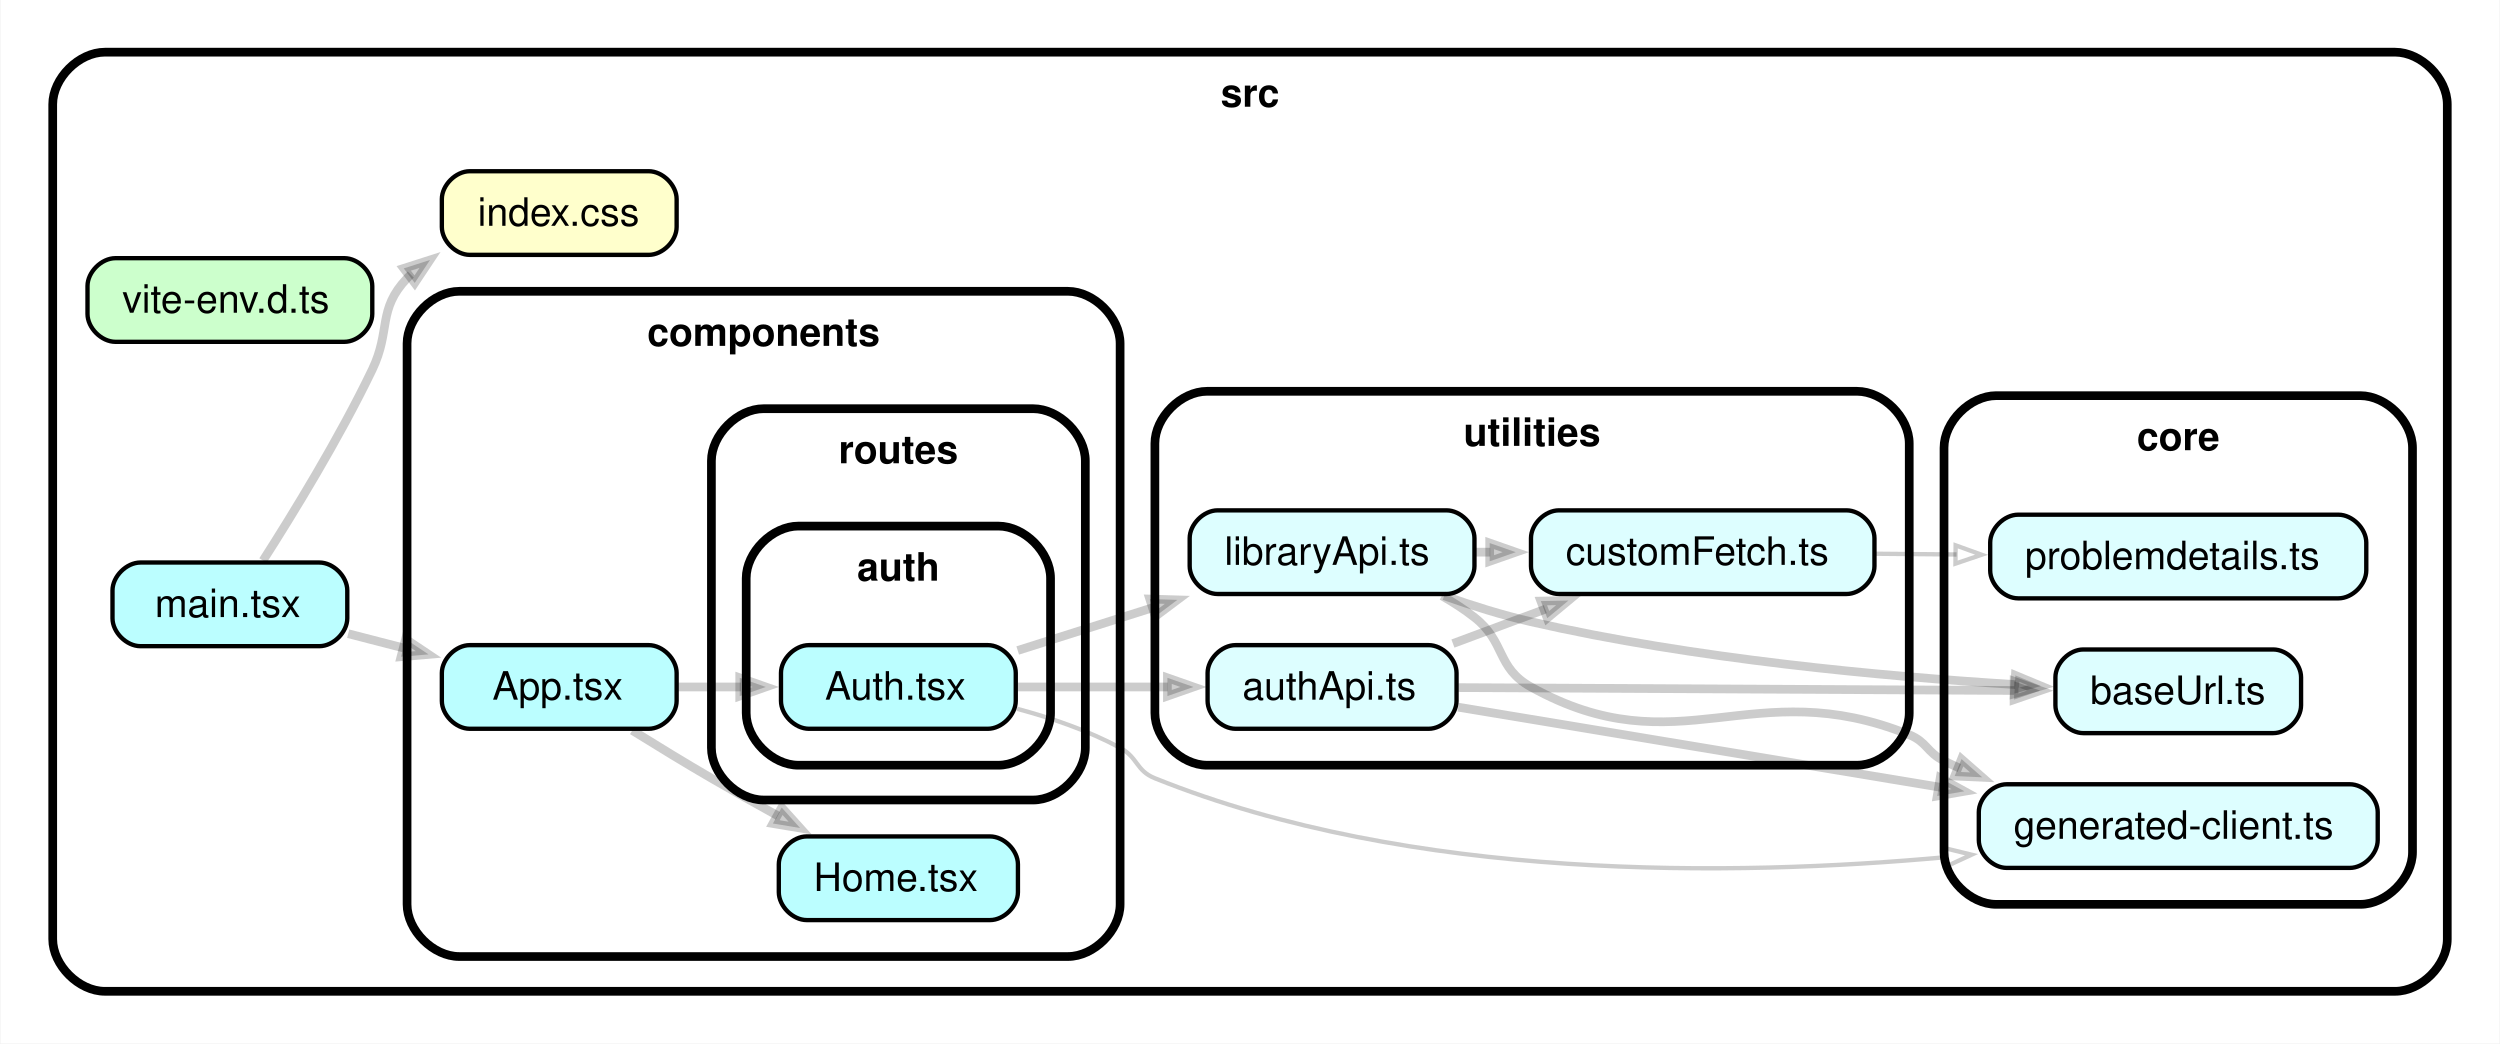
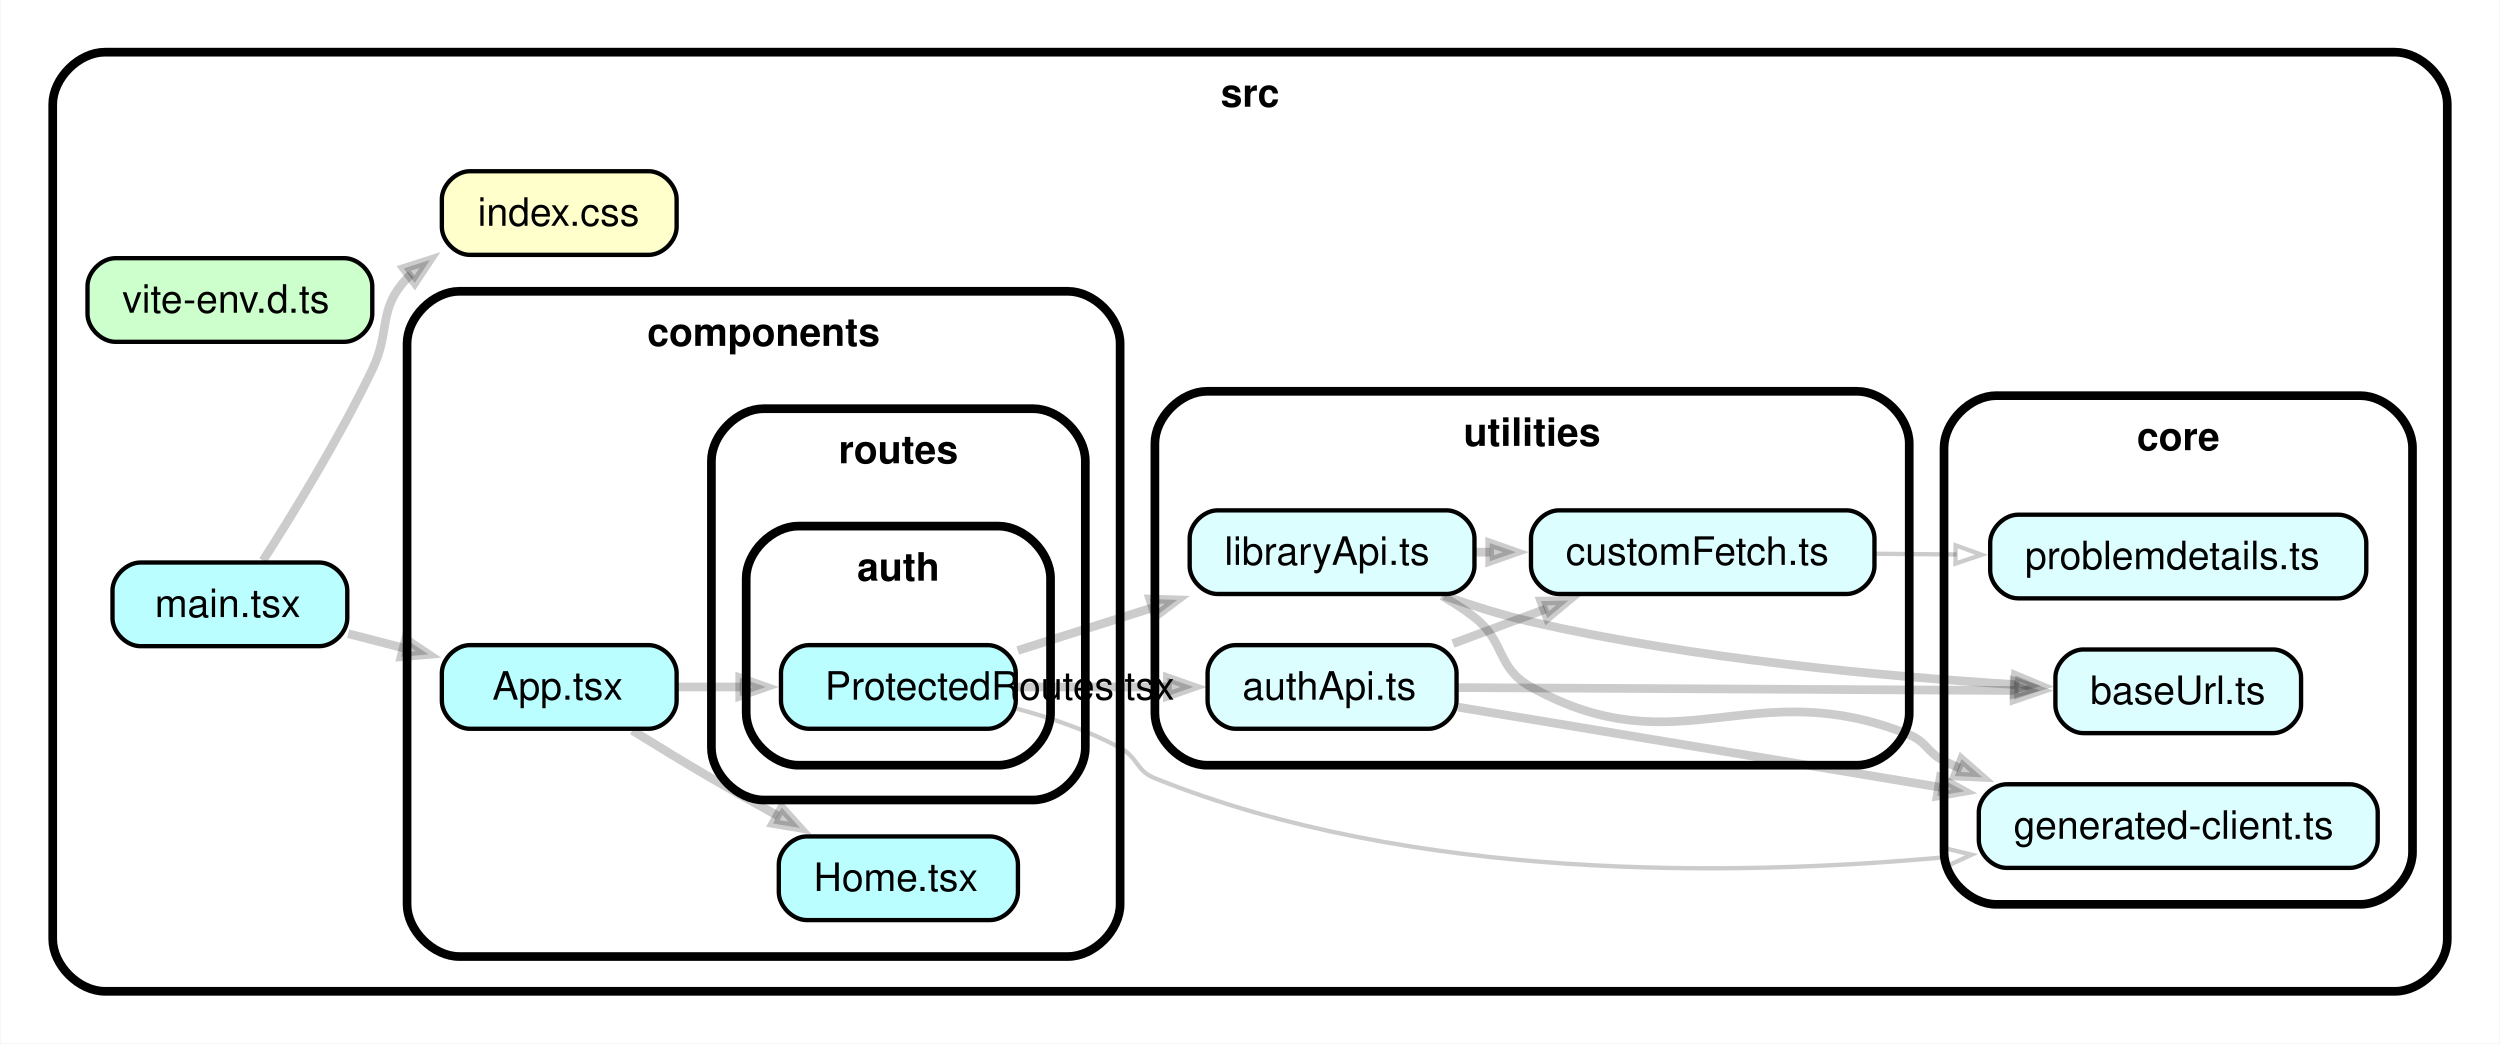
<svg xmlns="http://www.w3.org/2000/svg" xmlns:xlink="http://www.w3.org/1999/xlink" width="575pt" height="240pt" viewBox="0.00 0.00 574.75 240.00">
  <g id="graph0" class="graph" transform="scale(1 1) rotate(0) translate(4 236)">
    <polygon fill="white" stroke="none" points="-4,4 -4,-236 570.75,-236 570.75,4 -4,4" />
    <g id="clust1" class="cluster">
      <path fill="#ffffff" stroke="black" stroke-width="2" d="M20,-8C20,-8 546.75,-8 546.75,-8 552.75,-8 558.75,-14 558.75,-20 558.75,-20 558.75,-212 558.75,-212 558.75,-218 552.75,-224 546.75,-224 546.75,-224 20,-224 20,-224 14,-224 8,-218 8,-212 8,-212 8,-20 8,-20 8,-14 14,-8 20,-8" />
      <text text-anchor="middle" x="283.38" y="-211.45" font-family="Helvetica,sans-Serif" font-weight="bold" font-size="9.00">src</text>
    </g>
    <g id="clust2" class="cluster">
      <path fill="#ffffff" stroke="black" stroke-width="2" d="M101.5,-16C101.5,-16 241.5,-16 241.5,-16 247.5,-16 253.5,-22 253.5,-28 253.5,-28 253.5,-157 253.5,-157 253.5,-163 247.5,-169 241.5,-169 241.5,-169 101.5,-169 101.5,-169 95.5,-169 89.5,-163 89.5,-157 89.5,-157 89.5,-28 89.5,-28 89.5,-22 95.5,-16 101.5,-16" />
      <text text-anchor="middle" x="171.5" y="-156.45" font-family="Helvetica,sans-Serif" font-weight="bold" font-size="9.00">components</text>
    </g>
    <g id="clust3" class="cluster">
      <path fill="#ffffff" stroke="black" stroke-width="2" d="M171.5,-52C171.5,-52 233.5,-52 233.5,-52 239.5,-52 245.5,-58 245.5,-64 245.5,-64 245.5,-130 245.5,-130 245.5,-136 239.5,-142 233.5,-142 233.5,-142 171.5,-142 171.5,-142 165.5,-142 159.5,-136 159.5,-130 159.5,-130 159.5,-64 159.5,-64 159.5,-58 165.5,-52 171.5,-52" />
      <text text-anchor="middle" x="202.5" y="-129.45" font-family="Helvetica,sans-Serif" font-weight="bold" font-size="9.00">routes</text>
    </g>
    <g id="clust4" class="cluster">
      <path fill="#ffffff" stroke="black" stroke-width="2" d="M179.5,-60C179.5,-60 225.5,-60 225.5,-60 231.5,-60 237.5,-66 237.5,-72 237.5,-72 237.5,-103 237.5,-103 237.5,-109 231.5,-115 225.5,-115 225.5,-115 179.5,-115 179.5,-115 173.5,-115 167.5,-109 167.5,-103 167.5,-103 167.5,-72 167.5,-72 167.5,-66 173.5,-60 179.5,-60" />
      <text text-anchor="middle" x="202.5" y="-102.45" font-family="Helvetica,sans-Serif" font-weight="bold" font-size="9.00">auth</text>
    </g>
    <g id="clust5" class="cluster">
      <path fill="#ffffff" stroke="black" stroke-width="2" d="M455,-28C455,-28 538.75,-28 538.75,-28 544.75,-28 550.75,-34 550.75,-40 550.75,-40 550.75,-133 550.75,-133 550.75,-139 544.75,-145 538.75,-145 538.75,-145 455,-145 455,-145 449,-145 443,-139 443,-133 443,-133 443,-40 443,-40 443,-34 449,-28 455,-28" />
      <text text-anchor="middle" x="496.88" y="-132.45" font-family="Helvetica,sans-Serif" font-weight="bold" font-size="9.00">core</text>
    </g>
    <g id="clust6" class="cluster">
      <path fill="#ffffff" stroke="black" stroke-width="2" d="M273.5,-60C273.5,-60 423,-60 423,-60 429,-60 435,-66 435,-72 435,-72 435,-134 435,-134 435,-140 429,-146 423,-146 423,-146 273.5,-146 273.5,-146 267.5,-146 261.5,-140 261.5,-134 261.5,-134 261.5,-72 261.5,-72 261.5,-66 267.5,-60 273.5,-60" />
      <text text-anchor="middle" x="348.25" y="-133.45" font-family="Helvetica,sans-Serif" font-weight="bold" font-size="9.00">utilities</text>
    </g>
    <g id="node1" class="node">
      <g id="a_node1">
        <a xlink:href="src/components/App.tsx" xlink:title="App.tsx">
          <path fill="#bbfeff" stroke="black" d="M145.08,-87.62C145.08,-87.62 103.92,-87.62 103.92,-87.62 100.71,-87.62 97.5,-84.42 97.5,-81.21 97.5,-81.21 97.5,-74.79 97.5,-74.79 97.5,-71.58 100.71,-68.38 103.92,-68.38 103.92,-68.38 145.08,-68.38 145.08,-68.38 148.29,-68.38 151.5,-71.58 151.5,-74.79 151.5,-74.79 151.5,-81.21 151.5,-81.21 151.5,-84.42 148.29,-87.62 145.08,-87.62" />
          <text text-anchor="start" x="109.12" y="-75.08" font-family="Helvetica,sans-Serif" font-size="9.00">App.tsx</text>
        </a>
      </g>
    </g>
    <g id="node2" class="node">
      <g id="a_node2">
        <a xlink:href="src/components/Home.tsx" xlink:title="Home.tsx">
          <path fill="#bbfeff" stroke="black" d="M223.58,-43.62C223.58,-43.62 181.42,-43.62 181.42,-43.62 178.21,-43.62 175,-40.42 175,-37.21 175,-37.21 175,-30.79 175,-30.79 175,-27.58 178.21,-24.38 181.42,-24.38 181.42,-24.38 223.58,-24.38 223.58,-24.38 226.79,-24.38 230,-27.58 230,-30.79 230,-30.79 230,-37.21 230,-37.21 230,-40.42 226.79,-43.62 223.58,-43.62" />
          <text text-anchor="start" x="183" y="-31.07" font-family="Helvetica,sans-Serif" font-size="9.00">Home.tsx</text>
        </a>
      </g>
    </g>
    <g id="edge1" class="edge">
      <path fill="none" stroke="#000000" stroke-width="2" stroke-opacity="0.2" d="M141.31,-68C147,-64.46 153.5,-60.49 159.5,-57 164.4,-54.15 169.68,-51.18 174.78,-48.36" />
      <polygon fill="#000000" fill-opacity="0.2" stroke="#000000" stroke-width="2" stroke-opacity="0.2" points="175.66,-50.27 179.91,-45.55 173.64,-46.59 175.66,-50.27" />
    </g>
    <g id="node3" class="node">
      <g id="a_node3">
-         <a xlink:href="src/components/routes/auth/Auth.tsx" xlink:title="Auth.tsx">
+         <a xlink:href="src/components/routes/auth/ProtectedRoutes.tsx" xlink:title="ProtectedRoutes.tsx">
          <path fill="#bbfeff" stroke="black" d="M223.08,-87.62C223.08,-87.62 181.92,-87.62 181.92,-87.62 178.71,-87.62 175.5,-84.42 175.5,-81.21 175.5,-81.21 175.5,-74.79 175.5,-74.79 175.5,-71.58 178.71,-68.38 181.92,-68.38 181.92,-68.38 223.08,-68.38 223.08,-68.38 226.29,-68.38 229.5,-71.58 229.5,-74.79 229.5,-74.79 229.5,-81.21 229.5,-81.21 229.5,-84.42 226.29,-87.62 223.08,-87.62" />
-           <text text-anchor="start" x="185.62" y="-75.08" font-family="Helvetica,sans-Serif" font-size="9.00">Auth.tsx</text>
+           <text text-anchor="start" x="185.62" y="-75.08" font-family="Helvetica,sans-Serif" font-size="9.00">ProtectedRoutes.tsx</text>
        </a>
      </g>
    </g>
    <g id="edge2" class="edge">
      <path fill="none" stroke="#000000" stroke-width="2" stroke-opacity="0.2" d="M151.65,-78C156.38,-78 161.37,-78 166.3,-78" />
      <polygon fill="#000000" fill-opacity="0.2" stroke="#000000" stroke-width="2" stroke-opacity="0.2" points="166.01,-80.1 172.01,-78 166.01,-75.9 166.01,-80.1" />
    </g>
    <g id="node4" class="node">
      <g id="a_node4">
        <a xlink:href="src/core/generated-client.ts" xlink:title="generated-client.ts">
          <path fill="#ddfeff" stroke="black" d="M536.33,-55.62C536.33,-55.62 457.42,-55.62 457.42,-55.62 454.21,-55.62 451,-52.42 451,-49.21 451,-49.21 451,-42.79 451,-42.79 451,-39.58 454.21,-36.38 457.42,-36.38 457.42,-36.38 536.33,-36.38 536.33,-36.38 539.54,-36.38 542.75,-39.58 542.75,-42.79 542.75,-42.79 542.75,-49.21 542.75,-49.21 542.75,-52.42 539.54,-55.62 536.33,-55.62" />
          <text text-anchor="start" x="459" y="-43.08" font-family="Helvetica,sans-Serif" font-size="9.00">generated-client.ts</text>
        </a>
      </g>
    </g>
    <g id="edge3" class="edge">
      <path fill="none" stroke="#000000" stroke-opacity="0.2" d="M229.79,-72.98C237.7,-70.86 246.21,-67.95 253.5,-64 257.66,-61.75 257.12,-58.76 261.5,-57 320.44,-33.26 394.58,-34.37 443.5,-38.86" />
      <polygon fill="none" stroke="#000000" stroke-opacity="0.2" points="443.15,-40.93 449.33,-39.42 443.56,-36.75 443.15,-40.93" />
    </g>
    <g id="node5" class="node">
      <g id="a_node5">
        <a xlink:href="src/utilities/authApi.ts" xlink:title="authApi.ts">
          <path fill="#ddfeff" stroke="black" d="M324.46,-87.62C324.46,-87.62 280.04,-87.62 280.04,-87.62 276.83,-87.62 273.62,-84.42 273.62,-81.21 273.62,-81.21 273.62,-74.79 273.62,-74.79 273.62,-71.58 276.83,-68.38 280.04,-68.38 280.04,-68.38 324.46,-68.38 324.46,-68.38 327.67,-68.38 330.88,-71.58 330.88,-74.79 330.88,-74.79 330.88,-81.21 330.88,-81.21 330.88,-84.42 327.67,-87.62 324.46,-87.62" />
          <text text-anchor="start" x="281.62" y="-75.08" font-family="Helvetica,sans-Serif" font-size="9.00">authApi.ts</text>
        </a>
      </g>
    </g>
    <g id="edge4" class="edge">
      <path fill="none" stroke="#000000" stroke-width="2" stroke-opacity="0.2" d="M229.95,-78C240.57,-78 252.99,-78 264.46,-78" />
      <polygon fill="#000000" fill-opacity="0.2" stroke="#000000" stroke-width="2" stroke-opacity="0.2" points="264.38,-80.1 270.38,-78 264.38,-75.9 264.38,-80.1" />
    </g>
    <g id="node6" class="node">
      <g id="a_node6">
        <a xlink:href="src/utilities/libraryApi.ts" xlink:title="libraryApi.ts">
          <path fill="#ddfeff" stroke="black" d="M328.58,-118.62C328.58,-118.62 275.92,-118.62 275.92,-118.62 272.71,-118.62 269.5,-115.42 269.5,-112.21 269.5,-112.21 269.5,-105.79 269.5,-105.79 269.5,-102.58 272.71,-99.38 275.92,-99.38 275.92,-99.38 328.58,-99.38 328.58,-99.38 331.79,-99.38 335,-102.58 335,-105.79 335,-105.79 335,-112.21 335,-112.21 335,-115.42 331.79,-118.62 328.58,-118.62" />
          <text text-anchor="start" x="277.5" y="-106.08" font-family="Helvetica,sans-Serif" font-size="9.00">libraryApi.ts</text>
        </a>
      </g>
    </g>
    <g id="edge5" class="edge">
      <path fill="none" stroke="#000000" stroke-width="2" stroke-opacity="0.2" d="M229.95,-86.39C239.59,-89.45 250.71,-92.97 261.26,-96.32" />
      <polygon fill="#000000" fill-opacity="0.2" stroke="#000000" stroke-width="2" stroke-opacity="0.2" points="260.32,-98.22 266.67,-98.03 261.59,-94.22 260.32,-98.22" />
    </g>
    <g id="edge9" class="edge">
      <path fill="none" stroke="#000000" stroke-width="2" stroke-opacity="0.2" d="M331.26,-73.35C360.24,-68.53 406.22,-60.89 442.22,-54.91" />
      <polygon fill="#000000" fill-opacity="0.2" stroke="#000000" stroke-width="2" stroke-opacity="0.2" points="442.12,-57.06 447.69,-54 441.43,-52.92 442.12,-57.06" />
    </g>
    <g id="node7" class="node">
      <g id="a_node7">
        <a xlink:href="src/core/baseUrl.ts" xlink:title="baseUrl.ts">
          <path fill="#ddfeff" stroke="black" d="M518.71,-86.62C518.71,-86.62 475.04,-86.62 475.04,-86.62 471.83,-86.62 468.62,-83.42 468.62,-80.21 468.62,-80.21 468.62,-73.79 468.62,-73.79 468.62,-70.58 471.83,-67.38 475.04,-67.38 475.04,-67.38 518.71,-67.38 518.71,-67.38 521.92,-67.38 525.12,-70.58 525.12,-73.79 525.12,-73.79 525.12,-80.21 525.12,-80.21 525.12,-83.42 521.92,-86.62 518.71,-86.62" />
          <text text-anchor="start" x="476.62" y="-74.08" font-family="Helvetica,sans-Serif" font-size="9.00">baseUrl.ts</text>
        </a>
      </g>
    </g>
    <g id="edge8" class="edge">
      <path fill="none" stroke="#000000" stroke-width="2" stroke-opacity="0.2" d="M331.26,-77.85C365.02,-77.68 421.86,-77.38 459.12,-77.19" />
      <polygon fill="#000000" fill-opacity="0.2" stroke="#000000" stroke-width="2" stroke-opacity="0.2" points="459.13,-79.29 465.12,-77.16 459.11,-75.09 459.13,-79.29" />
    </g>
    <g id="node11" class="node">
      <g id="a_node11">
        <a xlink:href="src/utilities/customFetch.ts" xlink:title="customFetch.ts">
          <path fill="#ddfeff" stroke="black" d="M420.58,-118.62C420.58,-118.62 354.42,-118.62 354.42,-118.62 351.21,-118.62 348,-115.42 348,-112.21 348,-112.21 348,-105.79 348,-105.79 348,-102.58 351.21,-99.38 354.42,-99.38 354.42,-99.38 420.58,-99.38 420.58,-99.38 423.79,-99.38 427,-102.58 427,-105.79 427,-105.79 427,-112.21 427,-112.21 427,-115.42 423.79,-118.62 420.58,-118.62" />
          <text text-anchor="start" x="356" y="-106.08" font-family="Helvetica,sans-Serif" font-size="9.00">customFetch.ts</text>
        </a>
      </g>
    </g>
    <g id="edge10" class="edge">
      <path fill="none" stroke="#000000" stroke-width="2" stroke-opacity="0.2" d="M330.05,-87.98C336.81,-90.5 344.18,-93.24 351.29,-95.89" />
      <polygon fill="#000000" fill-opacity="0.2" stroke="#000000" stroke-width="2" stroke-opacity="0.2" points="350.27,-97.75 356.63,-97.88 351.74,-93.82 350.27,-97.75" />
    </g>
    <g id="edge13" class="edge">
      <path fill="none" stroke="#000000" stroke-width="2" stroke-opacity="0.2" d="M327.51,-98.96C330.14,-97.46 332.7,-95.81 335,-94 342.21,-88.35 339.99,-82.45 348,-78 382.07,-59.07 398.87,-81.62 435,-67 439.12,-65.33 439.02,-62.97 443,-61 444.15,-60.43 445.32,-59.88 446.52,-59.35" />
      <polygon fill="#000000" fill-opacity="0.2" stroke="#000000" stroke-width="2" stroke-opacity="0.2" points="447.02,-61.41 451.8,-57.22 445.45,-57.51 447.02,-61.41" />
    </g>
    <g id="edge12" class="edge">
      <path fill="none" stroke="#000000" stroke-width="2" stroke-opacity="0.2" d="M328.03,-98.97C334.44,-96.7 341.41,-94.51 348,-93 385.41,-84.42 429.22,-80.41 459.4,-78.55" />
      <polygon fill="#000000" fill-opacity="0.2" stroke="#000000" stroke-width="2" stroke-opacity="0.2" points="459.41,-80.66 465.28,-78.22 459.17,-76.46 459.41,-80.66" />
    </g>
    <g id="edge14" class="edge">
      <path fill="none" stroke="#000000" stroke-width="2" stroke-opacity="0.2" d="M335.2,-109C336.33,-109 337.48,-109 338.63,-109" />
      <polygon fill="#000000" fill-opacity="0.2" stroke="#000000" stroke-width="2" stroke-opacity="0.2" points="338.5,-111.1 344.5,-109 338.5,-106.9 338.5,-111.1" />
    </g>
    <g id="node8" class="node">
      <g id="a_node8">
        <a xlink:href="src/core/problemdetails.ts" xlink:title="problemdetails.ts">
          <path fill="#ddfeff" stroke="black" d="M533.71,-117.62C533.71,-117.62 460.04,-117.62 460.04,-117.62 456.83,-117.62 453.62,-114.42 453.62,-111.21 453.62,-111.21 453.62,-104.79 453.62,-104.79 453.62,-101.58 456.83,-98.38 460.04,-98.38 460.04,-98.38 533.71,-98.38 533.71,-98.38 536.92,-98.38 540.12,-101.58 540.12,-104.79 540.12,-104.79 540.12,-111.21 540.12,-111.21 540.12,-114.42 536.92,-117.62 533.71,-117.62" />
          <text text-anchor="start" x="461.62" y="-105.08" font-family="Helvetica,sans-Serif" font-size="9.00">problemdetails.ts</text>
        </a>
      </g>
    </g>
    <g id="node9" class="node">
      <g id="a_node9">
        <a xlink:href="src/index.css" xlink:title="index.css">
          <path fill="#ffffcc" stroke="black" d="M145.08,-196.62C145.08,-196.62 103.92,-196.62 103.92,-196.62 100.71,-196.62 97.5,-193.42 97.5,-190.21 97.5,-190.21 97.5,-183.79 97.5,-183.79 97.5,-180.58 100.71,-177.38 103.92,-177.38 103.92,-177.38 145.08,-177.38 145.08,-177.38 148.29,-177.38 151.5,-180.58 151.5,-183.79 151.5,-183.79 151.5,-190.21 151.5,-190.21 151.5,-193.42 148.29,-196.62 145.08,-196.62" />
          <text text-anchor="start" x="105.75" y="-184.07" font-family="Helvetica,sans-Serif" font-size="9.00">index.css</text>
        </a>
      </g>
    </g>
    <g id="node10" class="node">
      <g id="a_node10">
        <a xlink:href="src/main.tsx" xlink:title="main.tsx">
          <path fill="#bbfeff" stroke="black" d="M69.33,-106.62C69.33,-106.62 28.17,-106.62 28.17,-106.62 24.96,-106.62 21.75,-103.42 21.75,-100.21 21.75,-100.21 21.75,-93.79 21.75,-93.79 21.75,-90.58 24.96,-87.38 28.17,-87.38 28.17,-87.38 69.33,-87.38 69.33,-87.38 72.54,-87.38 75.75,-90.58 75.75,-93.79 75.75,-93.79 75.75,-100.21 75.75,-100.21 75.75,-103.42 72.54,-106.62 69.33,-106.62" />
          <text text-anchor="start" x="31.5" y="-94.08" font-family="Helvetica,sans-Serif" font-size="9.00">main.tsx</text>
        </a>
      </g>
    </g>
    <g id="edge7" class="edge">
      <path fill="none" stroke="#000000" stroke-width="2" stroke-opacity="0.2" d="M75.96,-90.25C80.09,-89.18 84.41,-88.07 88.7,-86.96" />
      <polygon fill="#000000" fill-opacity="0.2" stroke="#000000" stroke-width="2" stroke-opacity="0.2" points="89.16,-89.02 94.44,-85.49 88.11,-84.95 89.16,-89.02" />
    </g>
    <g id="edge6" class="edge">
      <path fill="none" stroke="#000000" stroke-width="2" stroke-opacity="0.2" d="M56.36,-107.07C63.18,-117.71 73.87,-135.12 81.5,-151 85.82,-160 82.62,-164.76 89.5,-172 89.78,-172.29 90.06,-172.58 90.35,-172.86" />
      <polygon fill="#000000" fill-opacity="0.2" stroke="#000000" stroke-width="2" stroke-opacity="0.2" points="88.73,-174.27 94.78,-176.21 91.26,-170.92 88.73,-174.27" />
    </g>
    <g id="edge11" class="edge">
      <path fill="none" stroke="#000000" stroke-opacity="0.2" d="M427.26,-108.64C433.31,-108.58 439.63,-108.52 445.88,-108.47" />
      <polygon fill="none" stroke="#000000" stroke-opacity="0.2" points="445.67,-110.57 451.65,-108.41 445.63,-106.37 445.67,-110.57" />
    </g>
    <g id="node12" class="node">
      <g id="a_node12">
        <a xlink:href="src/vite-env.d.ts" xlink:title="vite-env.d.ts">
          <path fill="#ccffcc" stroke="black" d="M75.08,-176.62C75.08,-176.62 22.42,-176.62 22.42,-176.62 19.21,-176.62 16,-173.42 16,-170.21 16,-170.21 16,-163.79 16,-163.79 16,-160.58 19.21,-157.38 22.42,-157.38 22.42,-157.38 75.08,-157.38 75.08,-157.38 78.29,-157.38 81.5,-160.58 81.5,-163.79 81.5,-163.79 81.5,-170.21 81.5,-170.21 81.5,-173.42 78.29,-176.62 75.08,-176.62" />
          <text text-anchor="start" x="24" y="-164.07" font-family="Helvetica,sans-Serif" font-size="9.00">vite-env.d.ts</text>
        </a>
      </g>
    </g>
  </g>
</svg>
